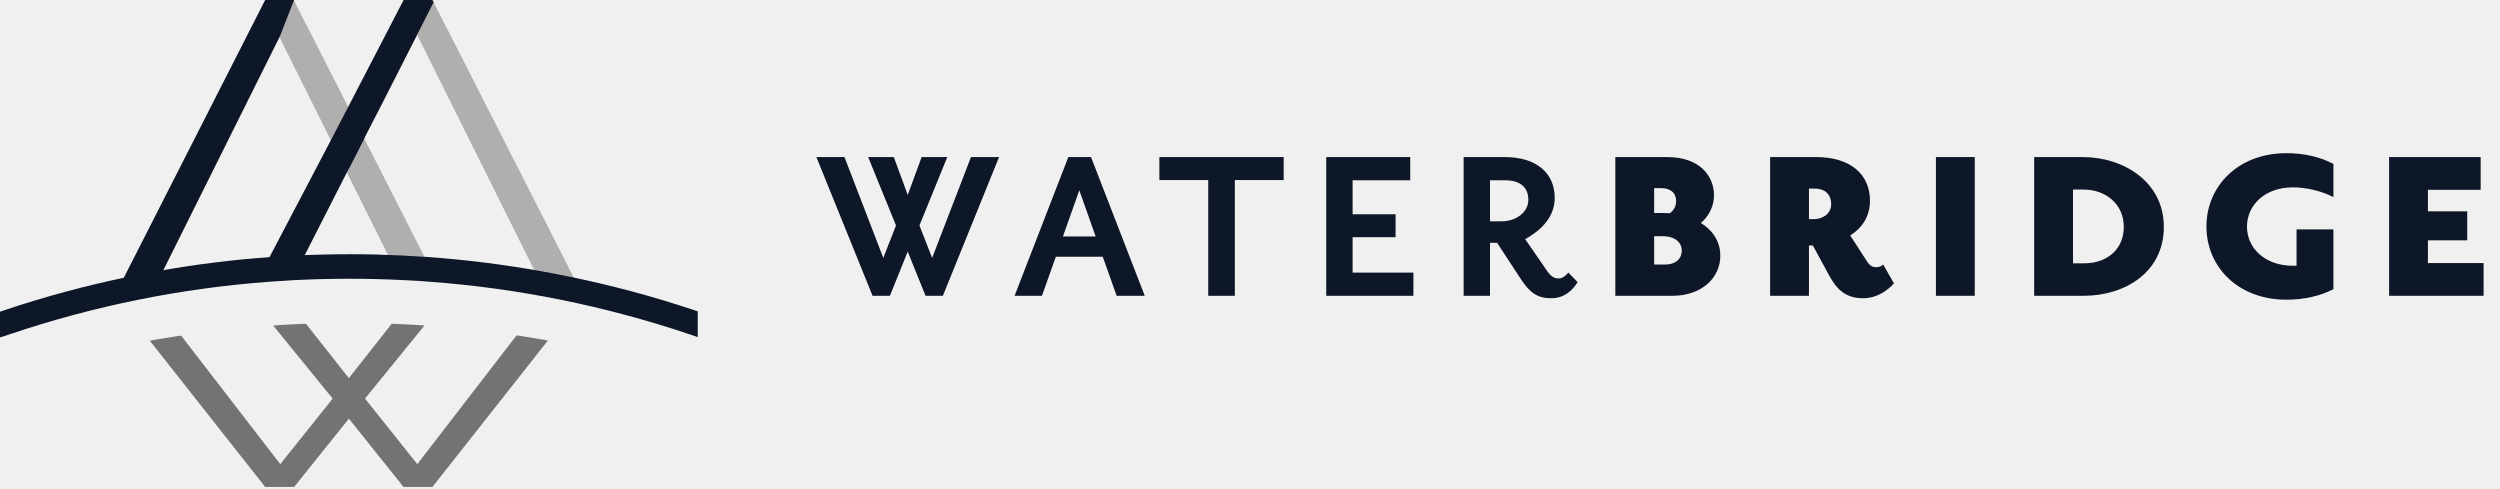
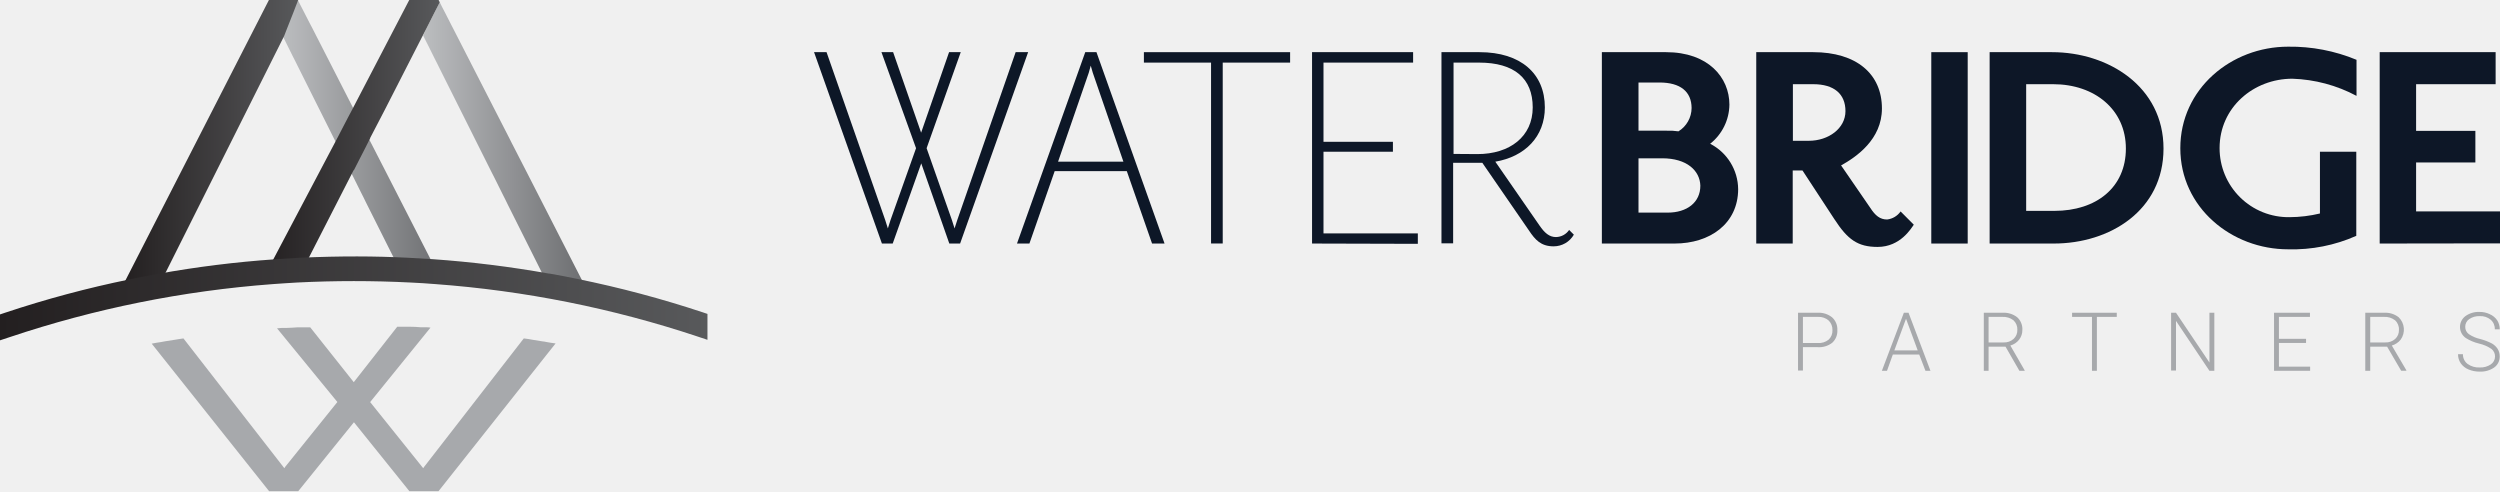
- <svg xmlns="http://www.w3.org/2000/svg" width="215" height="42" viewBox="0 0 215 42" fill="none">
-   <g clip-path="url(#clip0)">
-     <path d="M37.468 23.983H34.388L31.041 17.265L30.828 16.83L30.608 16.394L30.074 15.321L29.86 14.891L29.647 14.461L25.261 5.662L25.042 5.22L24.822 4.779L24.27 3.669L24.051 3.228L23.855 2.834L24.063 2.357L24.288 1.909L24.822 0.859L25.261 0L25.475 0.43L25.695 0.859L26.229 1.909L26.46 2.351L29.647 8.615L31.16 11.586L31.373 12.009L31.587 12.433L32.109 13.453L32.548 14.312L37.468 23.983Z" fill="#AFAFAF" />
-     <path d="M49.503 24.181H46.423L43.076 17.469L42.862 17.028L42.643 16.598L42.109 15.518L41.895 15.089L41.682 14.659L37.296 5.859L37.077 5.418L36.857 4.976L36.305 3.867L36.086 3.431L35.89 3.032L36.098 2.554L36.323 2.107L36.857 1.057L37.296 0.198L37.51 0.627L37.73 1.057L38.264 2.107L38.495 2.548L41.682 8.813L43.195 11.784L43.408 12.207L43.622 12.631L44.144 13.651L44.583 14.51L49.503 24.181Z" fill="#AFAFAF" />
-     <path d="M37.297 0.197L36.858 1.056L36.324 2.106L36.098 2.553L32.609 9.408L31.392 11.765L31.398 11.783L30.971 12.63L30.449 13.656L30.01 14.515L29.998 14.497L25.357 23.613H22.39L28.609 11.765L28.829 11.341L29.048 10.918L29.559 9.939L29.778 9.516L29.998 9.092L34.709 0H37.196L37.291 0.191L37.297 0.197Z" fill="#0D1727" />
-     <path d="M25.291 0L25.101 0.483L24.917 0.961L24.501 2.022L24.306 2.524L24.11 3.031L24.027 3.21L13.577 24.18H10.497L22.804 0H25.291Z" fill="#0D1727" />
-     <path d="M59.383 27.223V28.117C52.251 25.725 44.738 24.174 36.964 23.595C36.252 23.535 35.552 23.494 34.84 23.464H34.834C33.249 23.38 31.659 23.339 30.057 23.339C28.413 23.339 26.793 23.38 25.173 23.464H25.161C24.449 23.506 23.737 23.547 23.037 23.607C15.251 24.186 7.739 25.749 0.618 28.153V27.258C4.042 26.113 7.549 25.164 11.139 24.424C11.916 24.257 12.7 24.108 13.495 23.965C16.723 23.374 20.016 22.963 23.351 22.73C24.052 22.682 24.758 22.641 25.464 22.599C26.983 22.533 28.514 22.491 30.051 22.491C31.552 22.491 33.042 22.527 34.531 22.599C35.231 22.635 35.944 22.676 36.644 22.724C39.973 22.957 43.26 23.374 46.494 23.953H46.5C47.296 24.096 48.073 24.245 48.844 24.413C52.446 25.14 55.959 26.083 59.383 27.223Z" fill="#0D1727" />
-     <path d="M0 29.018V26.805L0.421 26.662C3.863 25.51 7.43 24.55 11.014 23.81C11.791 23.643 12.586 23.494 13.387 23.351C16.645 22.754 19.986 22.336 23.309 22.104C24.015 22.056 24.716 22.014 25.434 21.973C28.988 21.817 31.795 21.835 34.566 21.973C35.273 22.008 35.985 22.05 36.697 22.098C39.972 22.325 43.295 22.742 46.559 23.327L46.618 23.339C47.42 23.482 48.203 23.631 48.986 23.798C52.523 24.52 56.089 25.469 59.579 26.632L60.006 26.775V28.988L59.193 28.714C51.977 26.292 44.482 24.782 36.928 24.228C36.216 24.168 35.522 24.126 34.822 24.096C31.605 23.929 28.395 23.935 25.214 24.096C24.502 24.138 23.796 24.18 23.102 24.234C15.53 24.8 8.035 26.316 0.831 28.75L0 29.018Z" fill="#0D1727" />
-     <path d="M47.117 29.287L37.19 41.875H34.703L30.003 36.005L25.297 41.875H22.799L22.704 41.75L12.883 29.299C13.014 29.275 13.139 29.251 13.269 29.227C13.4 29.209 13.524 29.185 13.655 29.168C13.779 29.144 13.91 29.12 14.034 29.102C14.284 29.06 14.533 29.018 14.788 28.983C14.919 28.953 15.049 28.935 15.186 28.917C15.316 28.899 15.447 28.875 15.577 28.863L24.111 39.924L24.188 39.811L28.609 34.28L23.494 27.998C23.636 27.98 23.772 27.974 23.915 27.962C24.051 27.95 24.188 27.944 24.324 27.939C24.627 27.915 24.93 27.903 25.232 27.891C25.309 27.885 25.387 27.885 25.464 27.879C25.606 27.873 25.742 27.867 25.885 27.861C26.027 27.855 26.17 27.849 26.312 27.843L30.003 32.52L33.688 27.843C33.831 27.843 33.967 27.849 34.11 27.861C34.252 27.867 34.395 27.873 34.537 27.879C34.62 27.885 34.697 27.885 34.78 27.891C35.077 27.903 35.374 27.921 35.67 27.939C35.807 27.944 35.949 27.95 36.086 27.962C36.222 27.974 36.365 27.98 36.507 27.992L31.392 34.28L35.89 39.918L35.973 39.805L44.423 28.845C44.56 28.863 44.69 28.887 44.827 28.899C44.957 28.923 45.088 28.947 45.218 28.965C45.474 29.006 45.729 29.042 45.984 29.09C46.108 29.108 46.227 29.132 46.352 29.15C46.482 29.168 46.607 29.191 46.731 29.209C46.862 29.239 46.993 29.263 47.117 29.287Z" fill="#737373" />
+ <svg xmlns="http://www.w3.org/2000/svg" xmlns:xlink="http://www.w3.org/1999/xlink" viewBox="0 0 428.47 84.18">
+   <defs>
+     <style>.cls-1{fill:#0d1727;}.cls-2{fill:#a7a9ac;}.cls-3{fill:url(#Gradient_bez_nazwy_40);}.cls-4{fill:url(#Gradient_bez_nazwy_40-2);}.cls-5{fill:url(#Gradient_bez_nazwy_23);}.cls-6{fill:url(#Gradient_bez_nazwy_23-2);}.cls-7{fill:url(#Gradient_bez_nazwy_23-3);}.cls-8{fill:url(#Gradient_bez_nazwy_23-4);}</style>
+     <linearGradient id="Gradient_bez_nazwy_40" x1="48.21" y1="24.1" x2="75.72" y2="24.1" gradientUnits="userSpaceOnUse">
+       <stop offset="0" stop-color="#bcbec0" />
+       <stop offset="1" stop-color="#6d6e71" />
+     </linearGradient>
+     <linearGradient id="Gradient_bez_nazwy_40-2" x1="72.53" y1="24.5" x2="100.04" y2="24.5" xlink:href="#Gradient_bez_nazwy_40" />
+     <linearGradient id="Gradient_bez_nazwy_23" x1="45.25" y1="23.73" x2="75.37" y2="23.73" gradientUnits="userSpaceOnUse">
+       <stop offset="0" stop-color="#231f20" />
+       <stop offset="1" stop-color="#58595b" />
+     </linearGradient>
+     <linearGradient id="Gradient_bez_nazwy_23-2" x1="21.22" y1="24.3" x2="51.11" y2="24.3" xlink:href="#Gradient_bez_nazwy_23" />
+     <linearGradient id="Gradient_bez_nazwy_23-3" x1="1.25" y1="50.9" x2="120" y2="50.9" xlink:href="#Gradient_bez_nazwy_23" />
+     <linearGradient id="Gradient_bez_nazwy_23-4" x1="0" y1="51.14" x2="121.25" y2="51.14" xlink:href="#Gradient_bez_nazwy_23" />
+   </defs>
+   <g id="Layer_2" data-name="Layer 2">
+     <g id="Layer_1-2" data-name="Layer 1">
+       <path class="cls-1" d="M157.89,28,153,41.74h-1.85L139.52,8.94h2.14L151.71,37.7l.46,1.45.46-1.45L157,25.4,151.07,8.94h2l4.8,13.8,4.79-13.8h2L158.81,25.4l4.33,12.3.46,1.45.47-1.45,10-28.76h2.14l-11.66,32.8h-1.85Z" />
+       <path class="cls-1" d="M187.92,8.94l11.67,32.8h-2.14l-4.33-12.41H180.76l-4.33,12.41H174.3L186,8.94Zm-6.58,18.77h11.2l-5.25-15.24-.35-1.22-.34,1.22Z" />
+       <path class="cls-1" d="M209.56,10.73v31h-2v-31H196.05V8.94h25.06v1.79Z" />
+       <path class="cls-1" d="M224.87,41.74V8.94h17.32v1.79H226.83V24.3h11.9V26h-11.9V40H243v1.79Z" />
+       <path class="cls-1" d="M264.77,18.41c0,5-3.41,8.44-8.49,9.3l7.56,10.92c.87,1.27,1.68,2,2.83,2a2.77,2.77,0,0,0,2.26-1.22l.81.81a4,4,0,0,1-3.47,2c-2.19,0-3.18-1.15-4.22-2.71l-8-11.61h-5v13.8h-2V8.94h6.52C260.67,8.94,264.77,12.64,264.77,18.41Zm-11.55,8c5.54,0,9.47-3,9.47-8s-3.18-7.68-9.18-7.68h-4.39V26.38Z" />
+       <path class="cls-1" d="M287,41.74H274.54V8.94h11c7.22,0,10.86,4.33,10.86,9a8.68,8.68,0,0,1-3.3,6.7,8.84,8.84,0,0,1,4.8,7.8C297.87,38.34,293.07,41.74,287,41.74Zm-2.54-27.6h-3.64V22.4h4.85a11.55,11.55,0,0,1,2,.11,4.74,4.74,0,0,0,2.25-4C289.9,15.7,288,14.14,284.41,14.14Zm.46,13h-4.1v9.3h5c3.29,0,5.6-1.73,5.6-4.62C291.34,29.27,289.15,27.13,284.87,27.13Z" />
+       <path class="cls-1" d="M321.8,42.32c-3.41,0-5.14-1.27-7.39-4.73l-5.49-8.38h-1.67V41.74H301V8.94h9.76c7.45,0,11.78,3.76,11.78,9.65,0,5.31-4.39,8.31-7,9.76l5,7.27c.86,1.33,1.67,2,2.89,2a3.29,3.29,0,0,0,2.31-1.38L328,38.51C327.58,39.09,325.73,42.32,321.8,42.32Zm-11-27.89h-3.52v9.7H310c3.41,0,6.29-2.14,6.29-5.08S314.35,14.43,310.77,14.43Z" />
+       <path class="cls-1" d="M331,41.74V8.94h6.24v32.8Z" />
+       <path class="cls-1" d="M352,41.74H341V8.94h10.69c9.64,0,19.11,5.89,19.11,16.52S361.59,41.74,352,41.74Zm-.12-27.31h-4.62V36.14h4.85c7.16,0,12.24-4,12.24-10.68S359,14.43,351.89,14.43Z" />
+       <path class="cls-1" d="M392.16,42.73c-9.7,0-18.48-7.16-18.48-17.33S382.4,8,392.16,8a29.57,29.57,0,0,1,11.72,2.25v6.18a25.11,25.11,0,0,0-11-2.94c-6.64,0-12.47,4.91-12.47,11.89a11.81,11.81,0,0,0,12,11.84,22.76,22.76,0,0,0,5.2-.63V26h6.23V40.42A27,27,0,0,1,392.16,42.73Z" />
+       <path class="cls-1" d="M407.85,41.74V8.94h19.87v5.49H414.09v8h10.16v5.42H414.09v8.38h14.38v5.48Z" />
+       <path class="cls-2" d="M309,59.5v4h-.84V53.6h3.39a3.62,3.62,0,0,1,2.45.79,2.77,2.77,0,0,1,.9,2.19,2.72,2.72,0,0,1-.87,2.16,3.65,3.65,0,0,1-2.5.76Zm0-.71h2.55a2.66,2.66,0,0,0,1.86-.58,2.08,2.08,0,0,0,.65-1.62,2.21,2.21,0,0,0-.64-1.65,2.57,2.57,0,0,0-1.82-.63H309Z" />
+       <path class="cls-2" d="M328.93,60.76h-4.52l-1,2.79h-.88l3.77-9.95h.8l3.76,9.95H330Zm-4.26-.71h4l-2-5.42Z" />
+       <path class="cls-2" d="M343.72,59.41h-2.9v4.14H340V53.6h3.23a3.73,3.73,0,0,1,2.49.77,2.73,2.73,0,0,1,.89,2.16,2.67,2.67,0,0,1-.56,1.69,2.9,2.9,0,0,1-1.5,1L347,63.47v.08h-.9Zm-2.9-.72h2.58a2.38,2.38,0,0,0,1.7-.6,2,2,0,0,0,.65-1.56,2.09,2.09,0,0,0-.67-1.64,2.84,2.84,0,0,0-1.88-.58h-2.38Z" />
+       <path class="cls-2" d="M362.79,54.31h-3.41v9.24h-.84V54.31h-3.41V53.6h7.66Z" />
+       <path class="cls-2" d="M379.51,63.55h-.84L372.94,55v8.51h-.84V53.6h.84l5.73,8.53V53.6h.84Z" />
+       <path class="cls-2" d="M395.23,58.78h-4.65v4.06h5.35v.71h-6.19V53.6h6.16v.71h-5.32v3.76h4.65Z" />
+       <path class="cls-2" d="M409.12,59.41h-2.89v4.14h-.85V53.6h3.23a3.71,3.71,0,0,1,2.49.77,2.95,2.95,0,0,1,.34,3.85,3,3,0,0,1-1.51,1l2.49,4.24v.08h-.89Zm-2.89-.72h2.57a2.41,2.41,0,0,0,1.71-.6,2,2,0,0,0,.64-1.56,2.06,2.06,0,0,0-.67-1.64,2.82,2.82,0,0,0-1.88-.58h-2.37Z" />
+       <path class="cls-2" d="M427.62,61.11A1.6,1.6,0,0,0,427,59.8a6.21,6.21,0,0,0-2.13-.92,7.44,7.44,0,0,1-2.25-.94,2.31,2.31,0,0,1-.08-3.76,3.86,3.86,0,0,1,2.41-.72,3.9,3.9,0,0,1,1.77.39A2.94,2.94,0,0,1,428,54.91a2.89,2.89,0,0,1,.43,1.53h-.85a2.07,2.07,0,0,0-.7-1.64,2.67,2.67,0,0,0-1.87-.62,3,3,0,0,0-1.82.51,1.59,1.59,0,0,0-.68,1.33,1.53,1.53,0,0,0,.61,1.24,5.64,5.64,0,0,0,1.95.84,9.63,9.63,0,0,1,2,.76,2.9,2.9,0,0,1,1,.94,2.4,2.4,0,0,1,.35,1.29,2.26,2.26,0,0,1-.94,1.89,4.05,4.05,0,0,1-2.48.71,4.85,4.85,0,0,1-1.93-.37,3,3,0,0,1-1.33-1.06,2.67,2.67,0,0,1-.46-1.55h.84a2,2,0,0,0,.79,1.66,3.29,3.29,0,0,0,2.09.61,3.14,3.14,0,0,0,1.87-.51A1.63,1.63,0,0,0,427.62,61.11Z" />
+       <polygon class="cls-3" points="75.72 48.2 69.5 48.2 62.73 34.71 62.3 33.83 61.86 32.96 60.78 30.79 60.35 29.93 59.91 29.07 51.05 11.38 50.61 10.49 50.16 9.61 49.05 7.37 48.61 6.49 48.21 5.7 48.63 4.74 49.09 3.83 50.16 1.73 51.05 0 51.48 0.86 51.93 1.73 53.01 3.84 53.48 4.73 59.91 17.31 62.97 23.29 63.4 24.14 63.84 24.99 64.89 27.04 65.78 28.77 75.72 48.2" />
+       <polygon class="cls-4" points="100.04 48.6 93.81 48.6 87.05 35.11 86.62 34.23 86.18 33.36 85.1 31.19 84.67 30.33 84.23 29.47 75.37 11.78 74.93 10.89 74.48 10.01 73.37 7.77 72.92 6.89 72.53 6.09 72.95 5.13 73.41 4.23 74.48 2.12 75.37 0.4 75.8 1.26 76.25 2.12 77.33 4.24 77.79 5.13 84.23 17.71 87.29 23.68 87.72 24.54 88.16 25.39 89.21 27.44 90.1 29.17 100.04 48.6" />
+       <polygon class="cls-5" points="75.37 0.4 74.48 2.12 73.41 4.23 72.95 5.13 65.9 18.92 63.44 23.65 63.45 23.68 62.59 25.39 61.53 27.45 60.65 29.18 60.62 29.14 51.24 47.47 45.25 47.47 57.82 23.65 58.26 22.8 58.7 21.95 59.73 19.97 60.18 19.13 60.62 18.28 70.14 0 75.17 0 75.36 0.38 75.37 0.4" />
+       <polygon class="cls-6" points="51.11 0 50.73 0.97 50.36 1.94 49.52 4.07 49.12 5.08 48.73 6.09 48.56 6.45 27.44 48.6 21.22 48.6 46.09 0 51.11 0" />
+       <path class="cls-7" d="M120,54.72v1.8a185.8,185.8,0,0,0-45.3-9.08c-1.44-.12-2.86-.2-4.3-.27h0c-3.21-.16-6.42-.25-9.66-.25s-6.59.09-9.86.25h0c-1.44.09-2.87.17-4.29.29A186.11,186.11,0,0,0,1.25,56.59v-1.8a184.2,184.2,0,0,1,21.26-5.7c1.57-.33,3.16-.63,4.76-.92a181.54,181.54,0,0,1,19.92-2.48c1.42-.1,2.84-.19,4.28-.27,3.07-.13,6.16-.22,9.26-.22s6.05.07,9.06.22c1.42.07,2.85.15,4.27.25A186.66,186.66,0,0,1,94,48.14h0c1.61.29,3.18.59,4.75.92A183.16,183.16,0,0,1,120,54.72Z" />
+       <path class="cls-8" d="M0,58.33V53.89l.86-.29a184.19,184.19,0,0,1,21.4-5.73c1.58-.34,3.17-.64,4.79-.93a183.49,183.49,0,0,1,20.06-2.5c1.42-.1,2.84-.19,4.28-.27,7.19-.31,12.86-.28,18.46,0,1.42.07,2.87.15,4.3.25a187.63,187.63,0,0,1,19.93,2.47l.12,0c1.62.28,3.2.59,4.79.92a186.77,186.77,0,0,1,21.4,5.7l.86.29v4.44l-1.65-.55a185.26,185.26,0,0,0-45-9c-1.43-.12-2.83-.2-4.26-.27a193.32,193.32,0,0,0-19.41,0c-1.43.09-2.86.17-4.27.28a185.15,185.15,0,0,0-45,9.08Z" />
+       <path class="cls-2" d="M95.22,58.86,75.16,84.18h-5l-9.5-11.81L51.12,84.18h-5l-.2-.25L26,58.9l.78-.15.78-.12.76-.14c.51-.08,1-.17,1.53-.24l.8-.13.79-.12L48.73,80.24l.15-.23L57.82,68.9,47.48,56.27l.85-.07.83,0c.61,0,1.22-.07,1.83-.1l.47,0,.85,0,.86,0,7.46,9.4L68.08,56c.29,0,.56,0,.85,0l.87,0c.16,0,.32,0,.49,0q.9,0,1.8.09l.84,0c.27,0,.56,0,.85.06L63.44,68.91l9.09,11.33L72.7,80,89.77,58l.82.11.79.14,1.55.25c.25,0,.49.08.74.12l.77.13Z" />
+     </g>
  </g>
-   <path d="M79.072 19.39L81.466 13.509H79.261L78.064 16.765L76.867 13.509H74.662L77.056 19.39L75.964 22.183L72.625 13.509H70.21L75.04 25.438H76.531L78.064 21.637L79.597 25.438H81.088L85.918 13.509H83.503L80.164 22.183L79.072 19.39ZM98.448 25.438L93.828 13.509H91.875L87.255 25.438H89.607L90.804 22.078H94.836L96.033 25.438H98.448ZM94.227 20.334H91.413L92.82 16.366L94.227 20.334ZM110.396 15.483V13.509H99.707V15.483H103.907V25.438H106.196V15.483H110.396ZM121.553 25.438V23.442H116.324V20.398H120.02V18.424H116.324V15.505H121.28V13.509H114.056V25.438H121.553ZM135.679 24.262L134.881 23.442C134.65 23.695 134.398 23.947 134.041 23.947C133.6 23.947 133.306 23.695 132.991 23.212L131.164 20.566C132.109 20.041 133.705 18.948 133.705 17.017C133.705 14.874 132.13 13.509 129.421 13.509H125.872V25.438H128.14V20.881H128.749L130.744 23.925C131.563 25.186 132.193 25.648 133.432 25.648C134.86 25.648 135.532 24.471 135.679 24.262ZM131.437 17.184C131.437 18.256 130.387 19.032 129.148 19.032H128.14V15.505H129.421C130.723 15.505 131.437 16.093 131.437 17.184ZM142.257 22.75V20.314H142.992C144.084 20.314 144.63 20.881 144.63 21.532C144.63 22.308 144.063 22.75 143.202 22.75H142.257ZM138.918 25.438H143.832C146.331 25.438 147.948 23.904 147.948 21.994C147.948 20.125 146.436 19.285 146.268 19.18C146.394 19.075 147.402 18.256 147.402 16.785C147.402 15.105 146.142 13.509 143.391 13.509H138.918V25.438ZM142.824 16.177C143.685 16.177 144.147 16.596 144.147 17.311C144.147 17.962 143.685 18.276 143.601 18.34C143.58 18.34 143.433 18.319 143.013 18.319H142.257V16.177H142.824ZM161.954 22.75C161.912 22.791 161.702 22.98 161.345 22.98C161.009 22.98 160.757 22.812 160.547 22.456L159.119 20.25C159.371 20.082 160.82 19.221 160.82 17.268C160.82 14.979 159.119 13.509 156.2 13.509H152.231V25.438H155.57V21.111H155.906L157.229 23.547C157.901 24.808 158.636 25.648 160.232 25.648C161.786 25.648 162.794 24.471 162.878 24.366L161.954 22.75ZM155.57 18.843V16.218H156.095C156.914 16.218 157.481 16.701 157.481 17.541C157.481 18.445 156.683 18.843 156.011 18.843H155.57ZM169.829 25.438V13.509H166.49V25.438H169.829ZM186.091 19.515C186.091 15.652 182.647 13.509 179.119 13.509H174.94V25.438H179.203C182.731 25.438 186.091 23.422 186.091 19.515ZM182.647 19.515C182.647 21.427 181.219 22.645 179.245 22.645H178.279V16.302H179.182C181.135 16.302 182.647 17.584 182.647 19.515ZM189.754 19.474C189.754 22.959 192.484 25.773 196.621 25.773C198.217 25.773 199.561 25.438 200.674 24.87V19.726H197.503V22.855H197.188C194.794 22.855 193.24 21.343 193.24 19.494C193.24 17.625 194.794 16.113 197.188 16.113C198.364 16.113 199.666 16.428 200.674 16.953V14.098C199.561 13.509 198.217 13.174 196.621 13.174C192.484 13.174 189.754 16.009 189.754 19.474ZM213.589 25.438V22.623H208.801V20.671H212.182V18.172H208.801V16.323H213.337V13.509H205.462V25.438H213.589Z" fill="#0D1727" />
-   <defs>
-     <clipPath id="clip0">
-       <rect width="60" height="41.875" fill="white" />
-     </clipPath>
-   </defs>
</svg>
